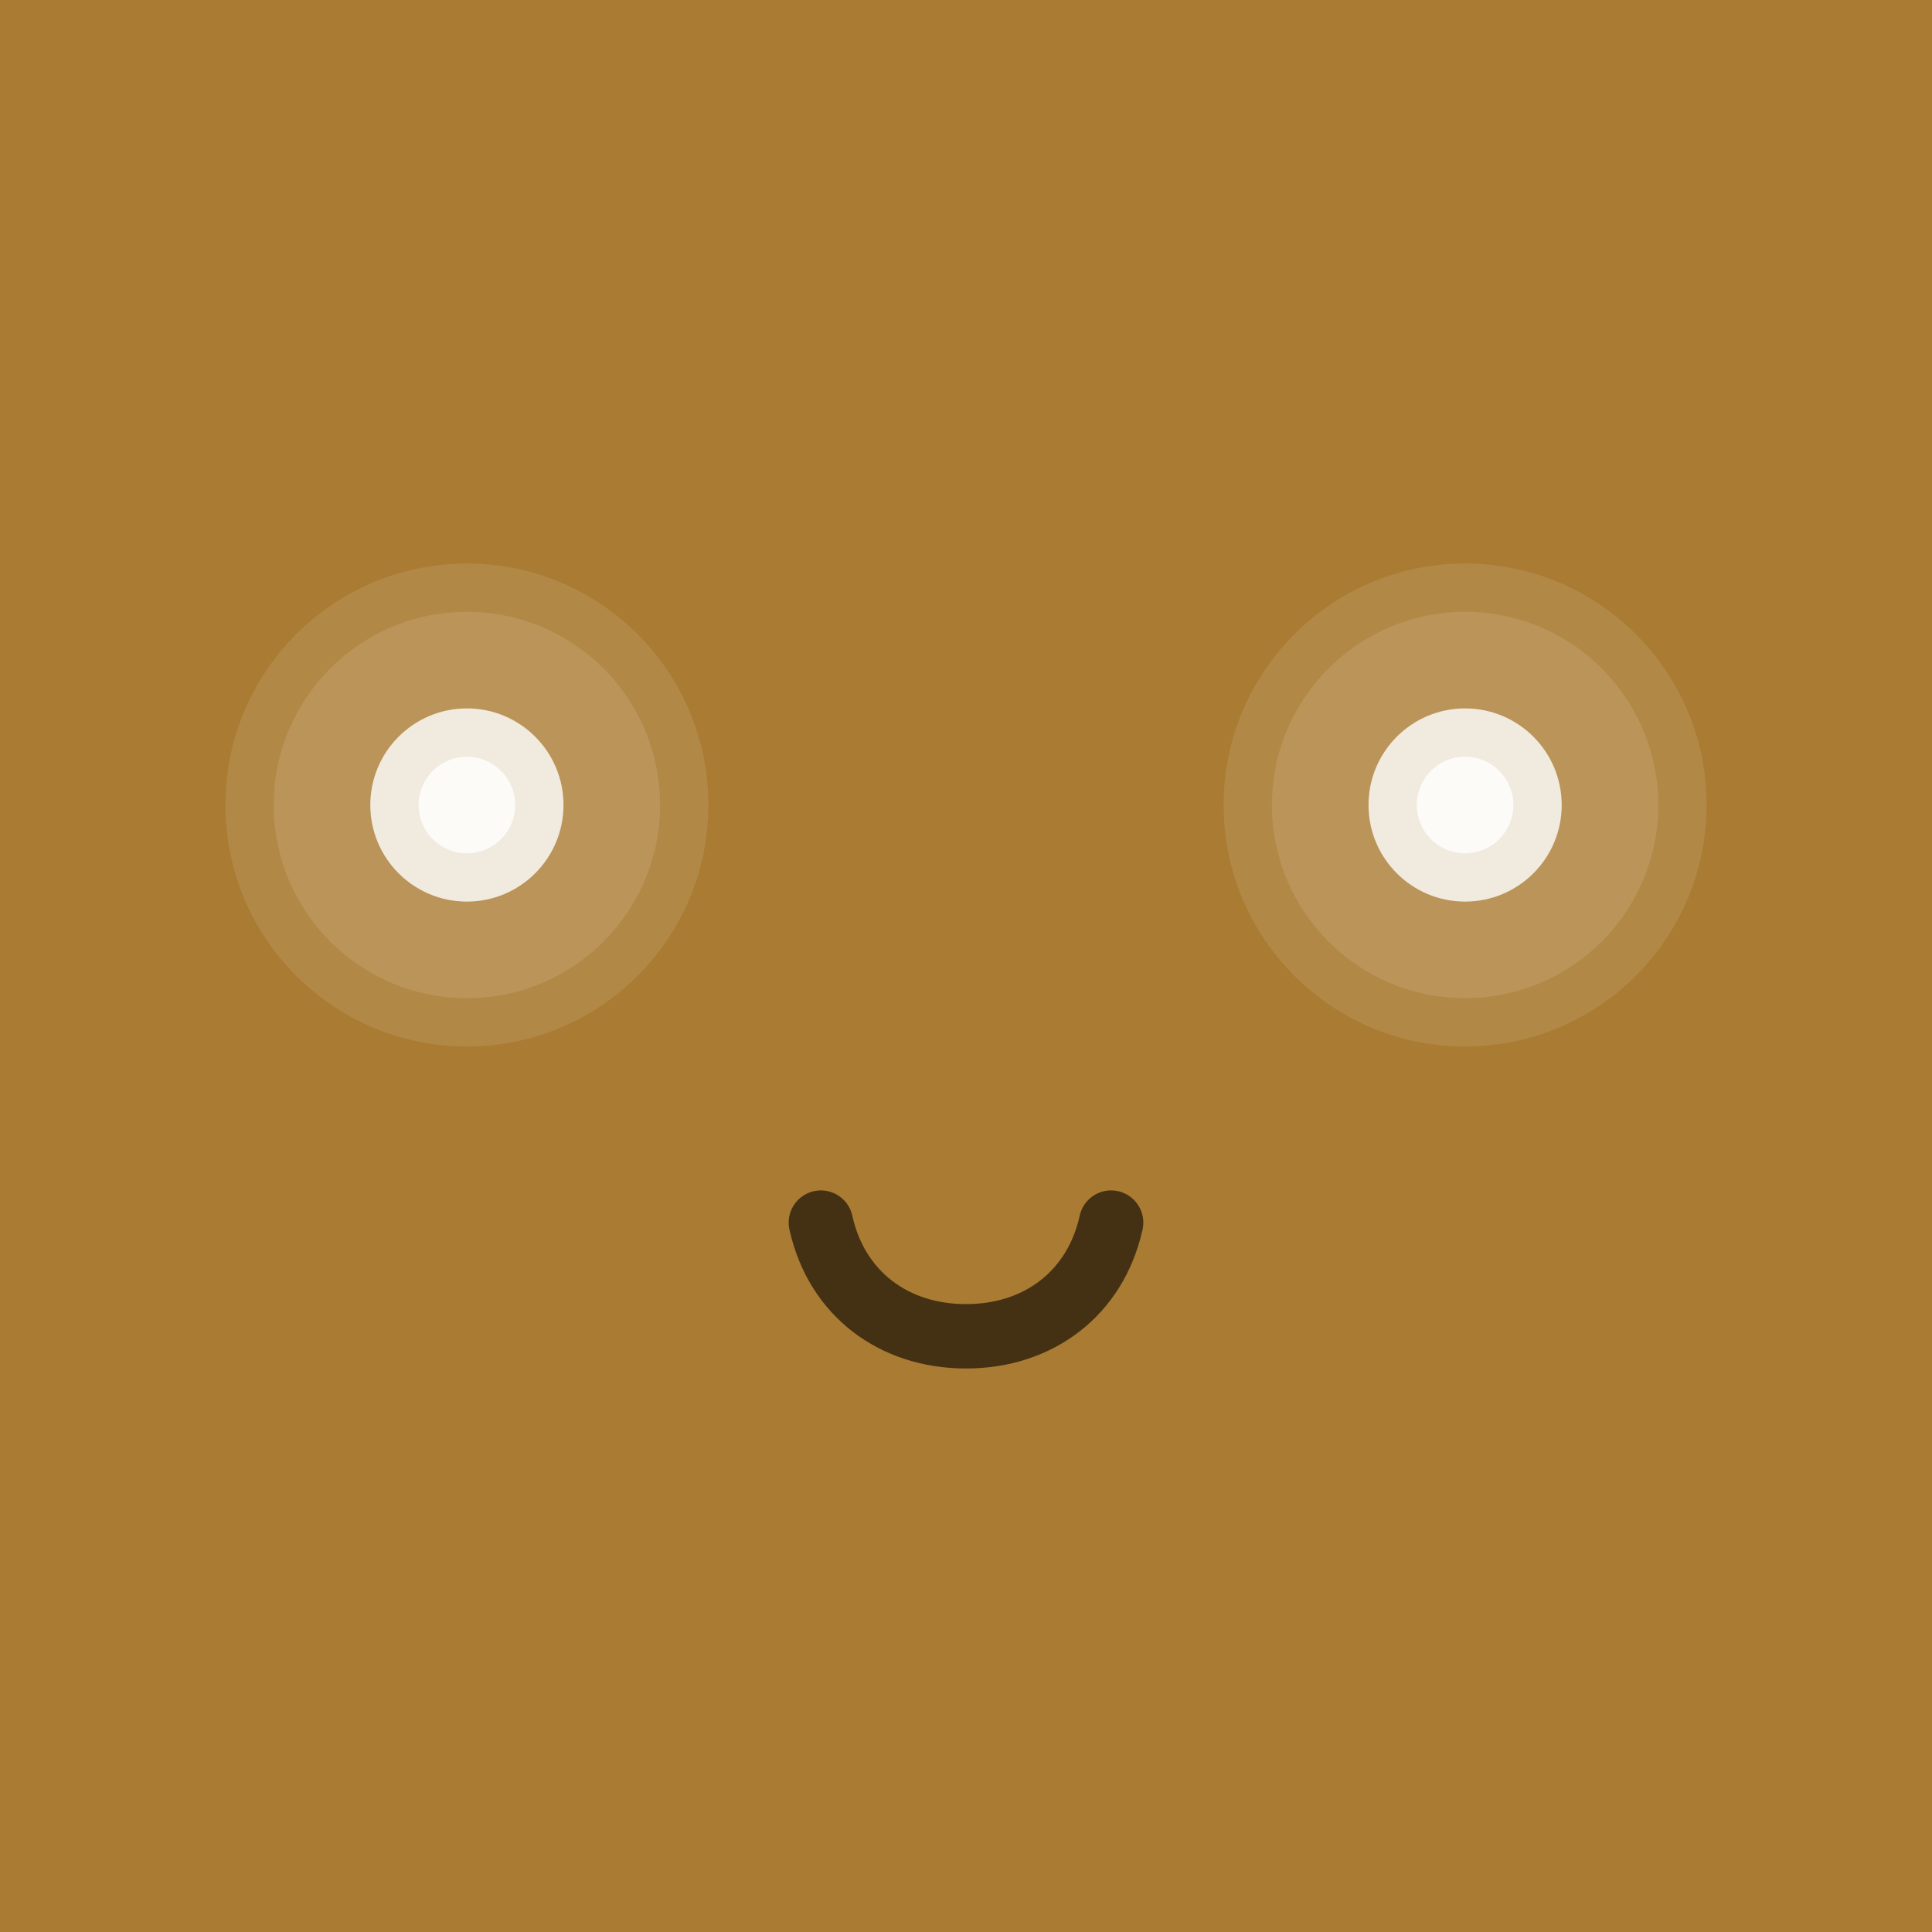
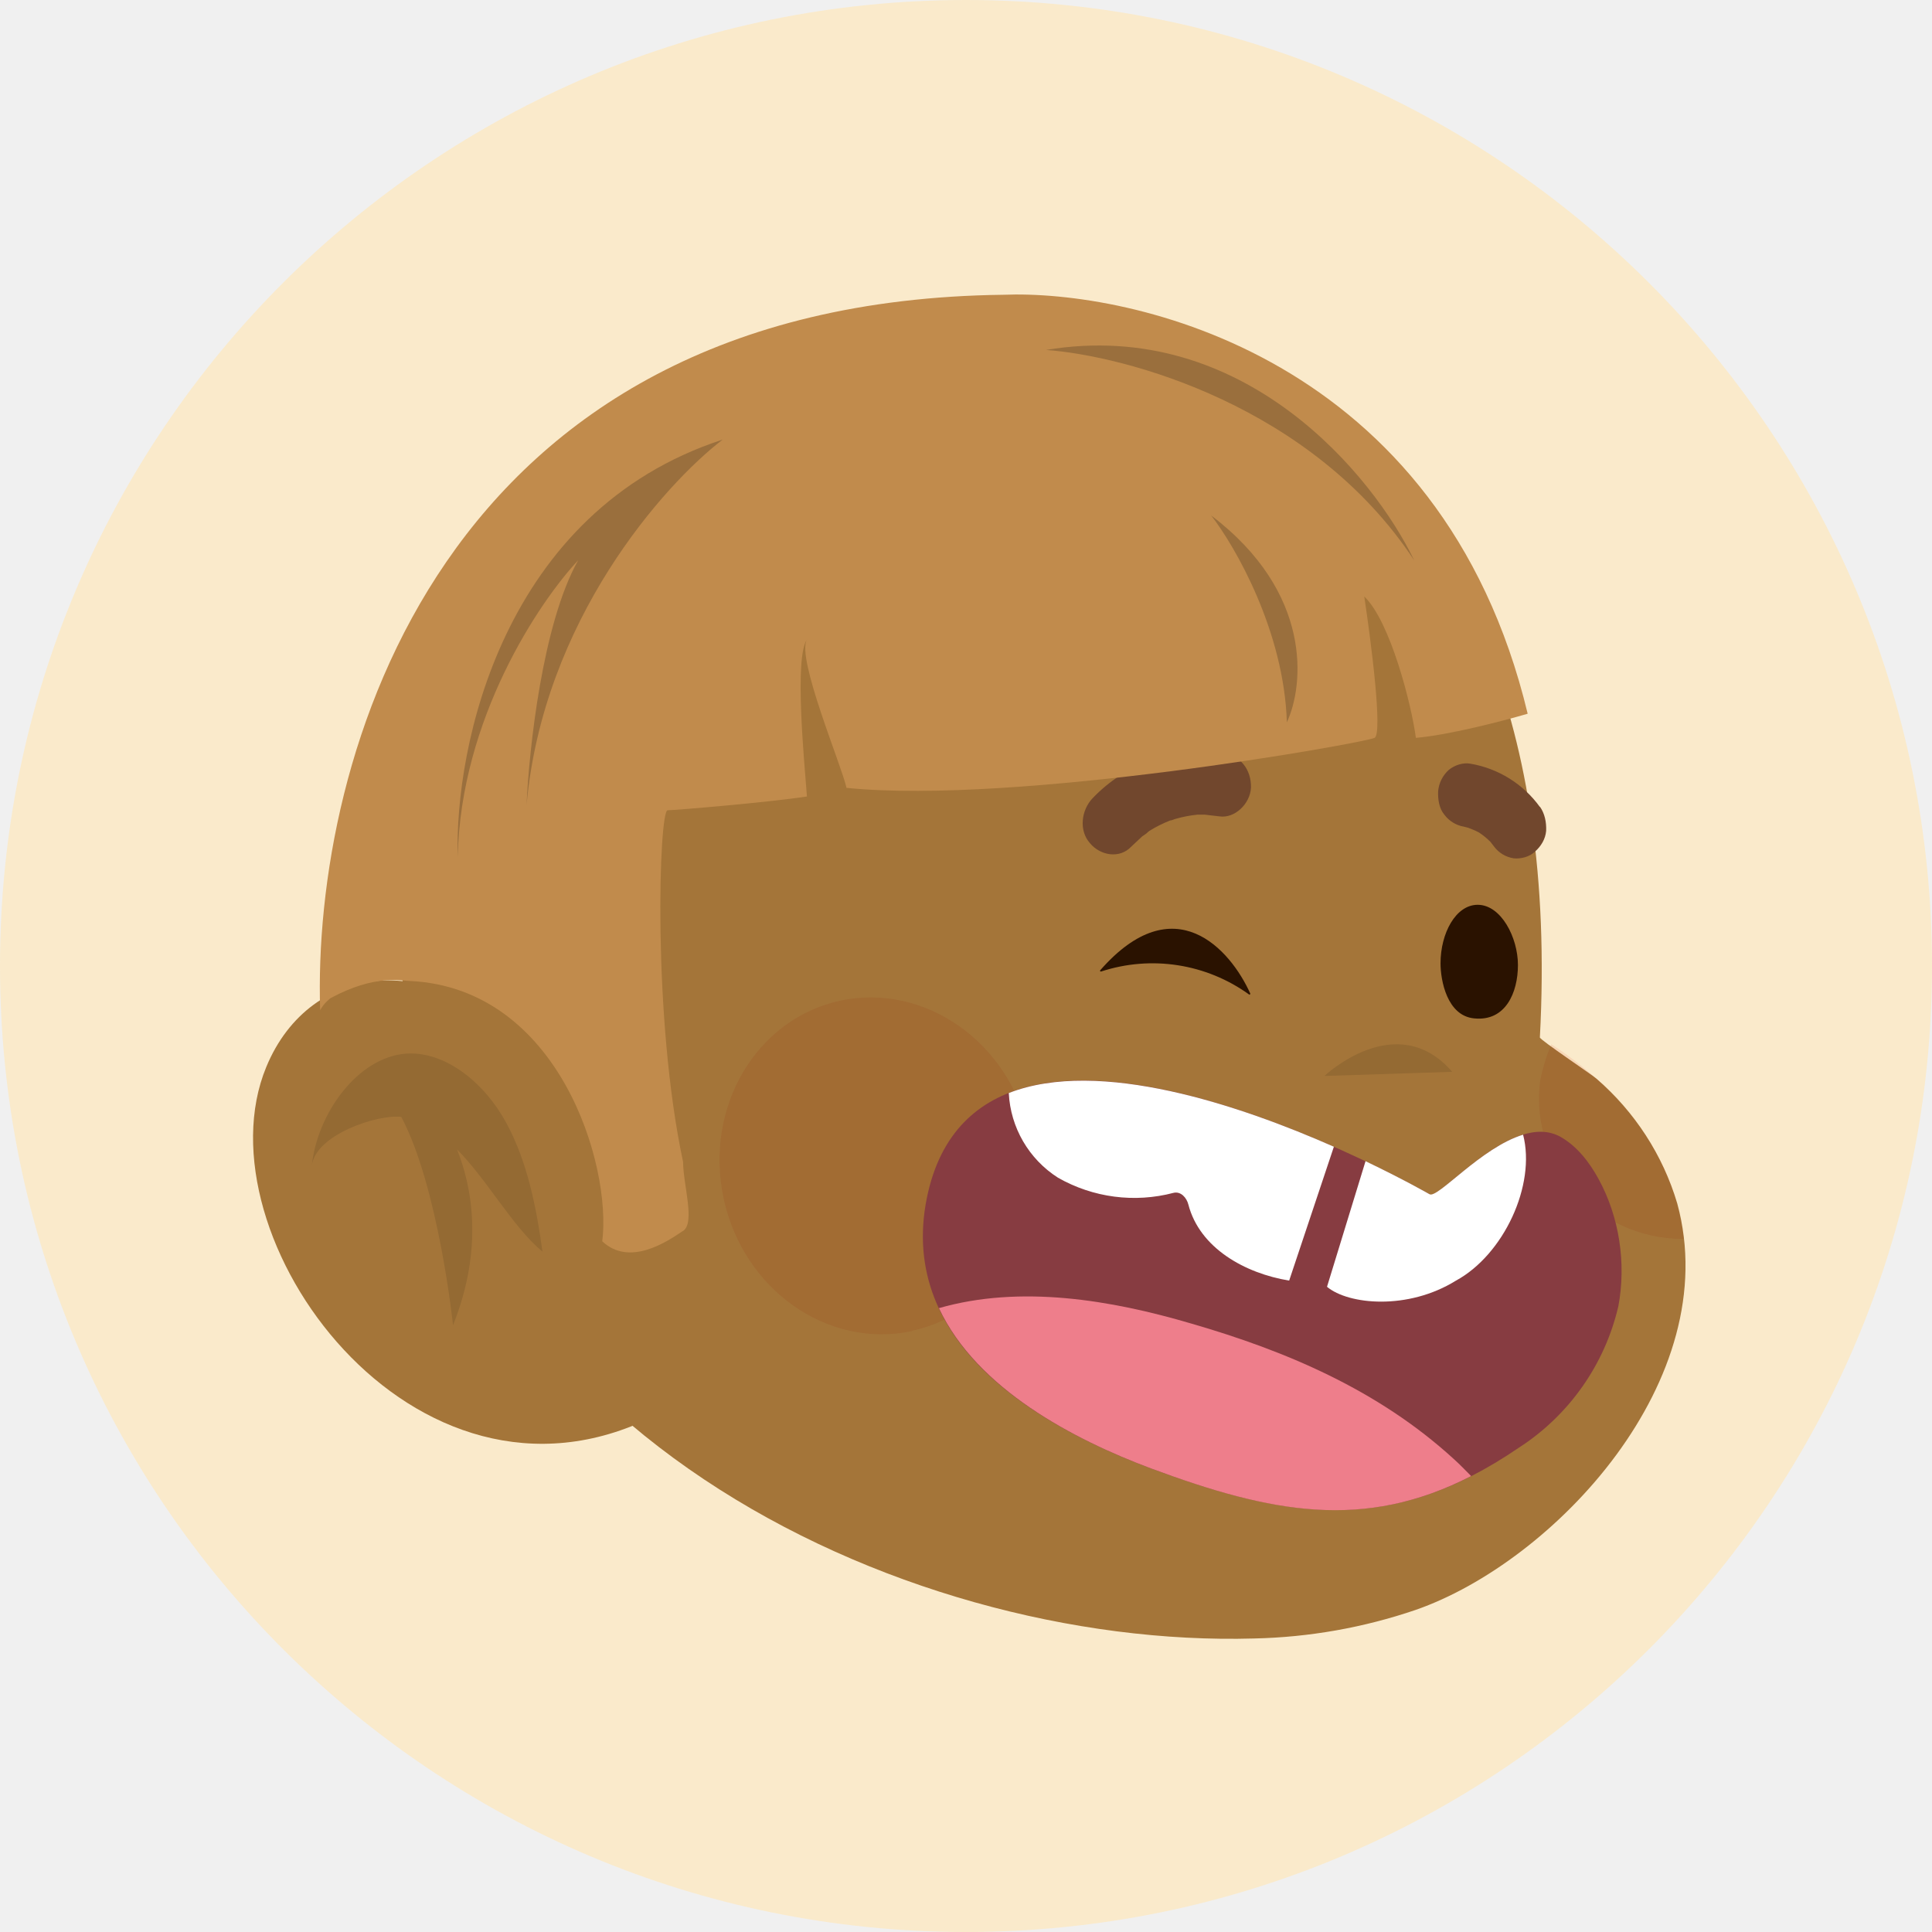
- <svg xmlns="http://www.w3.org/2000/svg" viewBox="0 0 120 120" fill="none" shape-rendering="auto" width="128" height="128">
+ <svg xmlns="http://www.w3.org/2000/svg" viewBox="0 0 480 480" fill="none" shape-rendering="auto" width="128" height="128">
  <mask id="viewboxMask">
-     <rect width="120" height="120" rx="0" ry="0" x="0" y="0" fill="#fff" />
+     <rect width="480" height="480" rx="240" ry="240" x="0" y="0" fill="#fff" />
  </mask>
  <g mask="url(#viewboxMask)">
-     <rect fill="#aa7b32" width="120" height="120" x="0" y="0" />
-     <g transform="translate(22 68)">
-       <path d="M27.05 8.44a2 2 0 1 1 3.9-.88C31.72 10.96 34.4 13 38 13c3.6 0 6.28-2.04 7.05-5.44a2 2 0 1 1 3.9.88C47.75 13.7 43.43 17 38 17s-9.76-3.3-10.95-8.56Z" fill="#000" fill-opacity=".6" />
+     <rect fill="#faeacb" width="480" height="480" x="0" y="0" />
+     <g transform="matrix(.85775 0 0 .85427 52 47)">
+       <path d="M264 38.6s131.4 20.6 121.4 208.1c0 .7 15.2 10.9 16.4 12a77.1 77.1 0 0 1 23.4 36.3c13.9 51.3-35.7 104.2-75.8 118.2a155 155 0 0 1-46.7 8.3c-103.1 3-239.7-62.7-246.7-191a202.7 202.7 0 0 1 15.1-83.9c0 .1 57.4-142.5 192.9-108Z" fill="#a47539" />
+       <path d="M388.7 248.7a57 57 0 0 0-3.2 10.5 40 40 0 0 0 8.5 30.4 42.3 42.3 0 0 0 33 15.7c-3.2-31.7-29-50.7-38.3-56.6ZM203.5 332c24.4-5.2 39.6-31 33.9-57.5-5.7-26.5-30.2-43.7-54.6-38.5-24.4 5.3-39.5 31-33.8 57.6 5.7 26.5 30.1 43.7 54.5 38.5Z" fill="#DC2400" style="mix-blend-mode:multiply" opacity=".1" />
+       <path opacity=".1" d="M323 257.9s20.9-19.9 37-1.2Z" fill="#000" />
+       <path d="M128.7 356.9C59.3 391.7-3.7 304.4 16.5 255.3c12.9-31.4 50.4-33.8 72.1-5.2a185 185 0 0 1 29.1 59.1" fill="#a47539" />
+       <path opacity=".1" d="M71.5 279c9 9 16.1 22.5 25 30-1.7-12.5-4.3-26-10.4-37.3-6.2-11.6-17.5-21-29-20.3-14.2 1-25.9 17.6-27.4 32.6 1-9 19-15 25.9-14.2 10.8 20.4 15 60.6 15 60.6 9-22.7 5.4-40.7 1-51.5Z" fill="#000" />
    </g>
-     <g transform="translate(8 20)">
-       <g fill="#fff">
-         <circle cx="21" cy="30" r="15" fill-opacity=".1" />
-         <circle cx="83" cy="30" r="15" fill-opacity=".1" />
-         <circle cx="21" cy="30" r="12" fill-opacity=".1" />
-         <circle cx="83" cy="30" r="12" fill-opacity=".1" />
-         <circle cx="21" cy="30" r="6" fill-opacity=".8" />
-         <circle cx="83" cy="30" r="6" fill-opacity=".8" />
-         <circle cx="21" cy="30" r="3" fill-opacity=".8" />
-         <circle cx="83" cy="30" r="3" fill-opacity=".8" />
-       </g>
+     <g transform="matrix(.85472 0 0 .855 19 -17)">
+       <path d="M393.3 367c3 1.7 24.1-24.8 38.2-16.7 4.7 2.7 8.3 7.3 11 12.3 6 11 8 24.4 5.7 36.8a67 67 0 0 1-29 41.2c-37.4 25.5-67 20.7-106.8 6-31.4-11.7-74-35.6-65.2-78.7 15.6-76 146.1-1 146.1-1Z" fill="#873C41" />
+       <path d="M318.9 366.5a44.8 44.8 0 0 1-33.6-4.4 31 31 0 0 1-14.3-24.6c26.3-10.3 67.3 3.6 94.5 15.6l-13 38.9c-12.8-2.1-26-9.4-29.3-22.1-.5-2-2.2-3.9-4.3-3.4ZM420.5 349.6c3.8 14.7-5.7 34.9-19.5 42.4-14 8.7-31.3 7-37.5 1.8l11.2-36.5c11.3 5.4 18.6 9.6 18.6 9.6 2.3 1.4 15-13.6 27.2-17.3Z" fill="#fff" />
+       <path d="M400.3 443.8c-22-20.1-48.9-31.4-76.2-39.3-23.4-6.9-49.7-11.3-73.4-4.5 11 23.5 39.2 38.2 61.7 46.6 34.8 12.9 61.8 18.2 93 2.2-1.7-1.7-3.3-3.4-5.1-5Z" fill="#EE7E8B" />
    </g>
+     <g transform="matrix(.85472 0 0 .855 19 -17)">
+       <path d="M340.9 308.9a48 48 0 0 0-43.1-6.7c-.2 0-.4-.2-.2-.4 21.5-24.5 37.8-6.1 43.6 6.8 0 .2-.2.4-.3.3ZM419 300.3c0 8-3.6 16.5-12.8 15.5-7.8-.8-9.7-11-9.7-16 0-8.7 4.4-17 10.8-17 6.8 0 11.7 9.5 11.7 17.5Z" fill="#2A1200" />
+       <path d="M333.5 238.7a43.9 43.9 0 0 0-38.2 13.2c-3.2 3.4-4 9.3-.7 13 3 3.6 8.6 4.6 12 1l3.2-3c.4-.3 1.3-.8 1.6-1.2l.5-.4a37.7 37.7 0 0 1 6-3c.5 0 1.2-.4 1.7-.5a35.6 35.6 0 0 1 6.3-1.2h2l4.3.5c4.4.7 9-3.6 9.2-8.4.1-5.3-3.2-9.3-8-10ZM425.4 254.4a31.4 31.4 0 0 0-20.2-12.6c-2.1-.4-4.6.4-6.3 1.8a9.5 9.5 0 0 0-3.1 6.2c-.1 2.4.3 5 1.8 6.8a9 9 0 0 0 5.7 3.5l1.2.3c1 .4 2.1.8 3.2 1.4 1.2.8 2.3 1.7 3.3 2.7l1 1.3a8.8 8.8 0 0 0 5.8 3.5c2 .2 4.6-.4 6.2-2 1.7-1.5 3-3.6 3.2-6 .1-2.5-.4-5-1.8-7Z" fill="#71472D" />
+     </g>
+     <g transform="matrix(.85472 0 0 .85667 18 -15)">
+       <path d="M423 224.5c-25-104-115.5-123-152.5-121.5C106.1 105 69.7 238.2 72 310.5c1-2 3-3.5 3-3.5 13-7 20.5-5 23-5 43.5 2 58.8 53.5 56 75.5 7.9 7.4 18.7.2 23.3-2.9l.2-.1c3.6-2.4 0-13.5 0-20-9-42-7-102-4.5-102 2 0 29.5-2.3 40.5-4-.8-10.4-3.7-40.3 0-45.5-3.2 5.2 10.2 36.8 11.5 43 49.5 5 150.5-13 153.5-14.5 2.4-1.2-1-27.8-3-41 7.6 7.2 13.8 31.7 15 41 9.6-.8 25.7-5 32.5-7Z" fill="#c18b4c" />
+       <path d="M283 119c23.3 1.7 77.4 16.2 107 61-11.7-24.3-49.4-70.6-107-61ZM331 167c7 9 21.2 33.6 22 60 5-10.7 7.6-37.6-22-60ZM132 251c4.8-53.6 40-93 57-106-64 20.8-78 89.3-77 121 .8-40 23.7-74 35-86-10.4 18.4-14.3 55-15 71Z" fill="#000" fill-opacity=".2" />
+     </g>
+     <g transform="matrix(.85472 0 0 .85667 14 -12)" />
  </g>
</svg>
